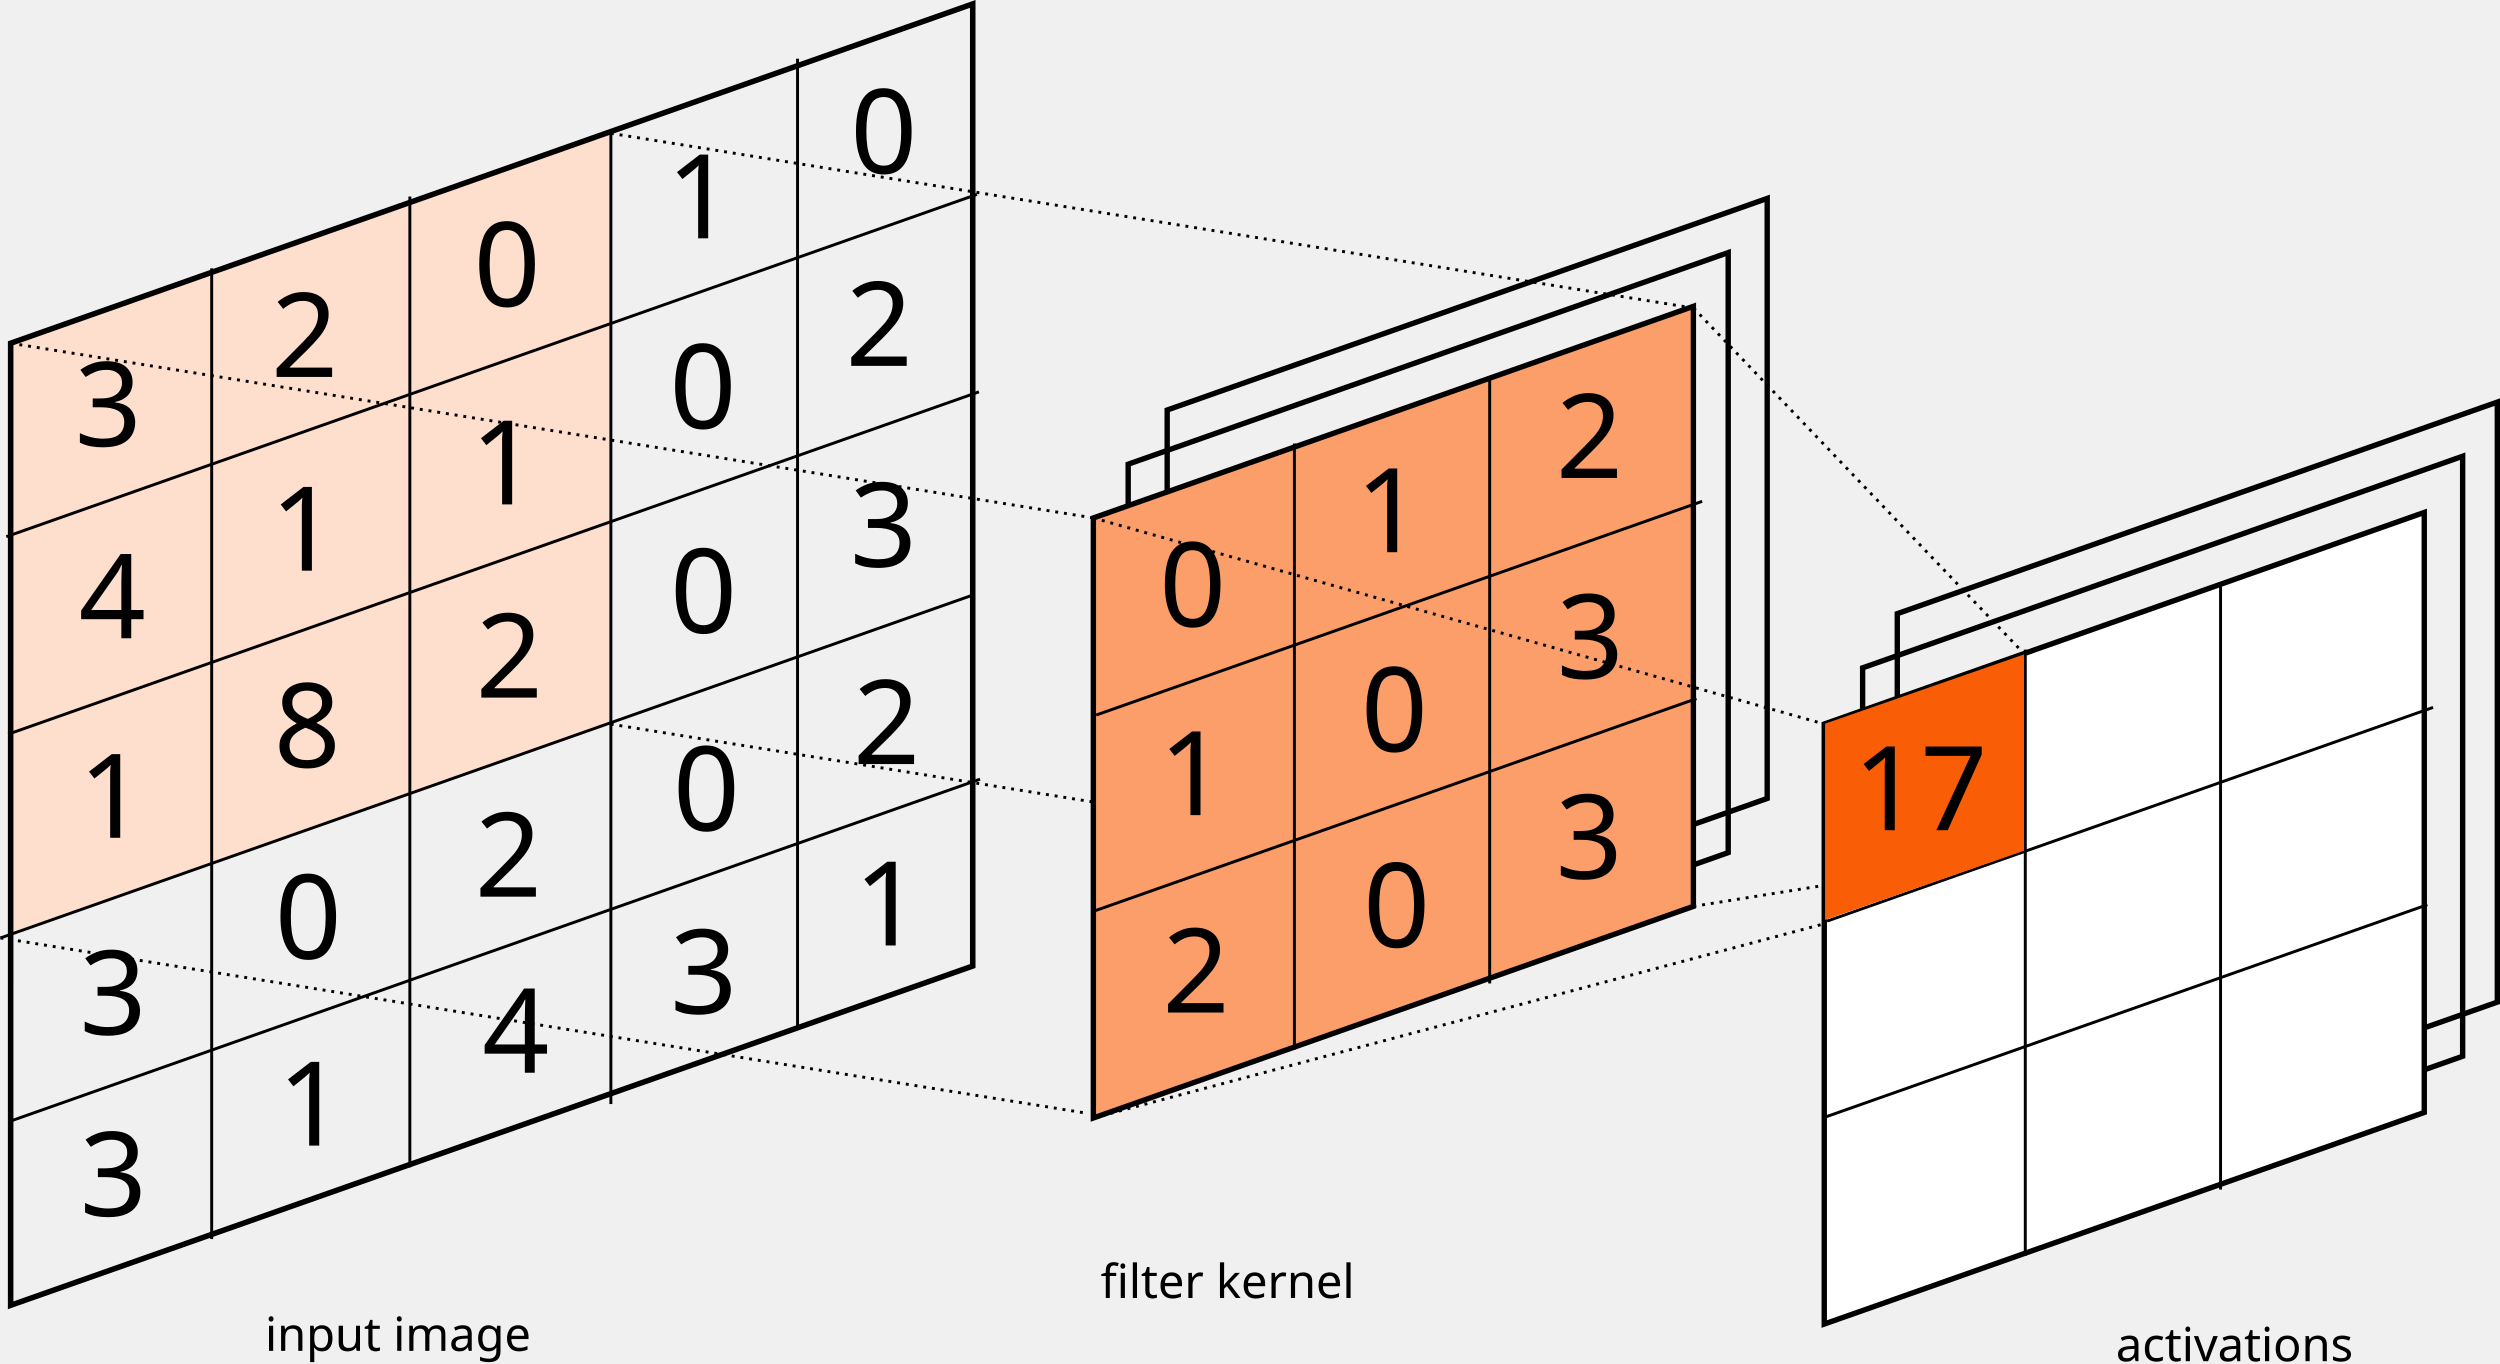
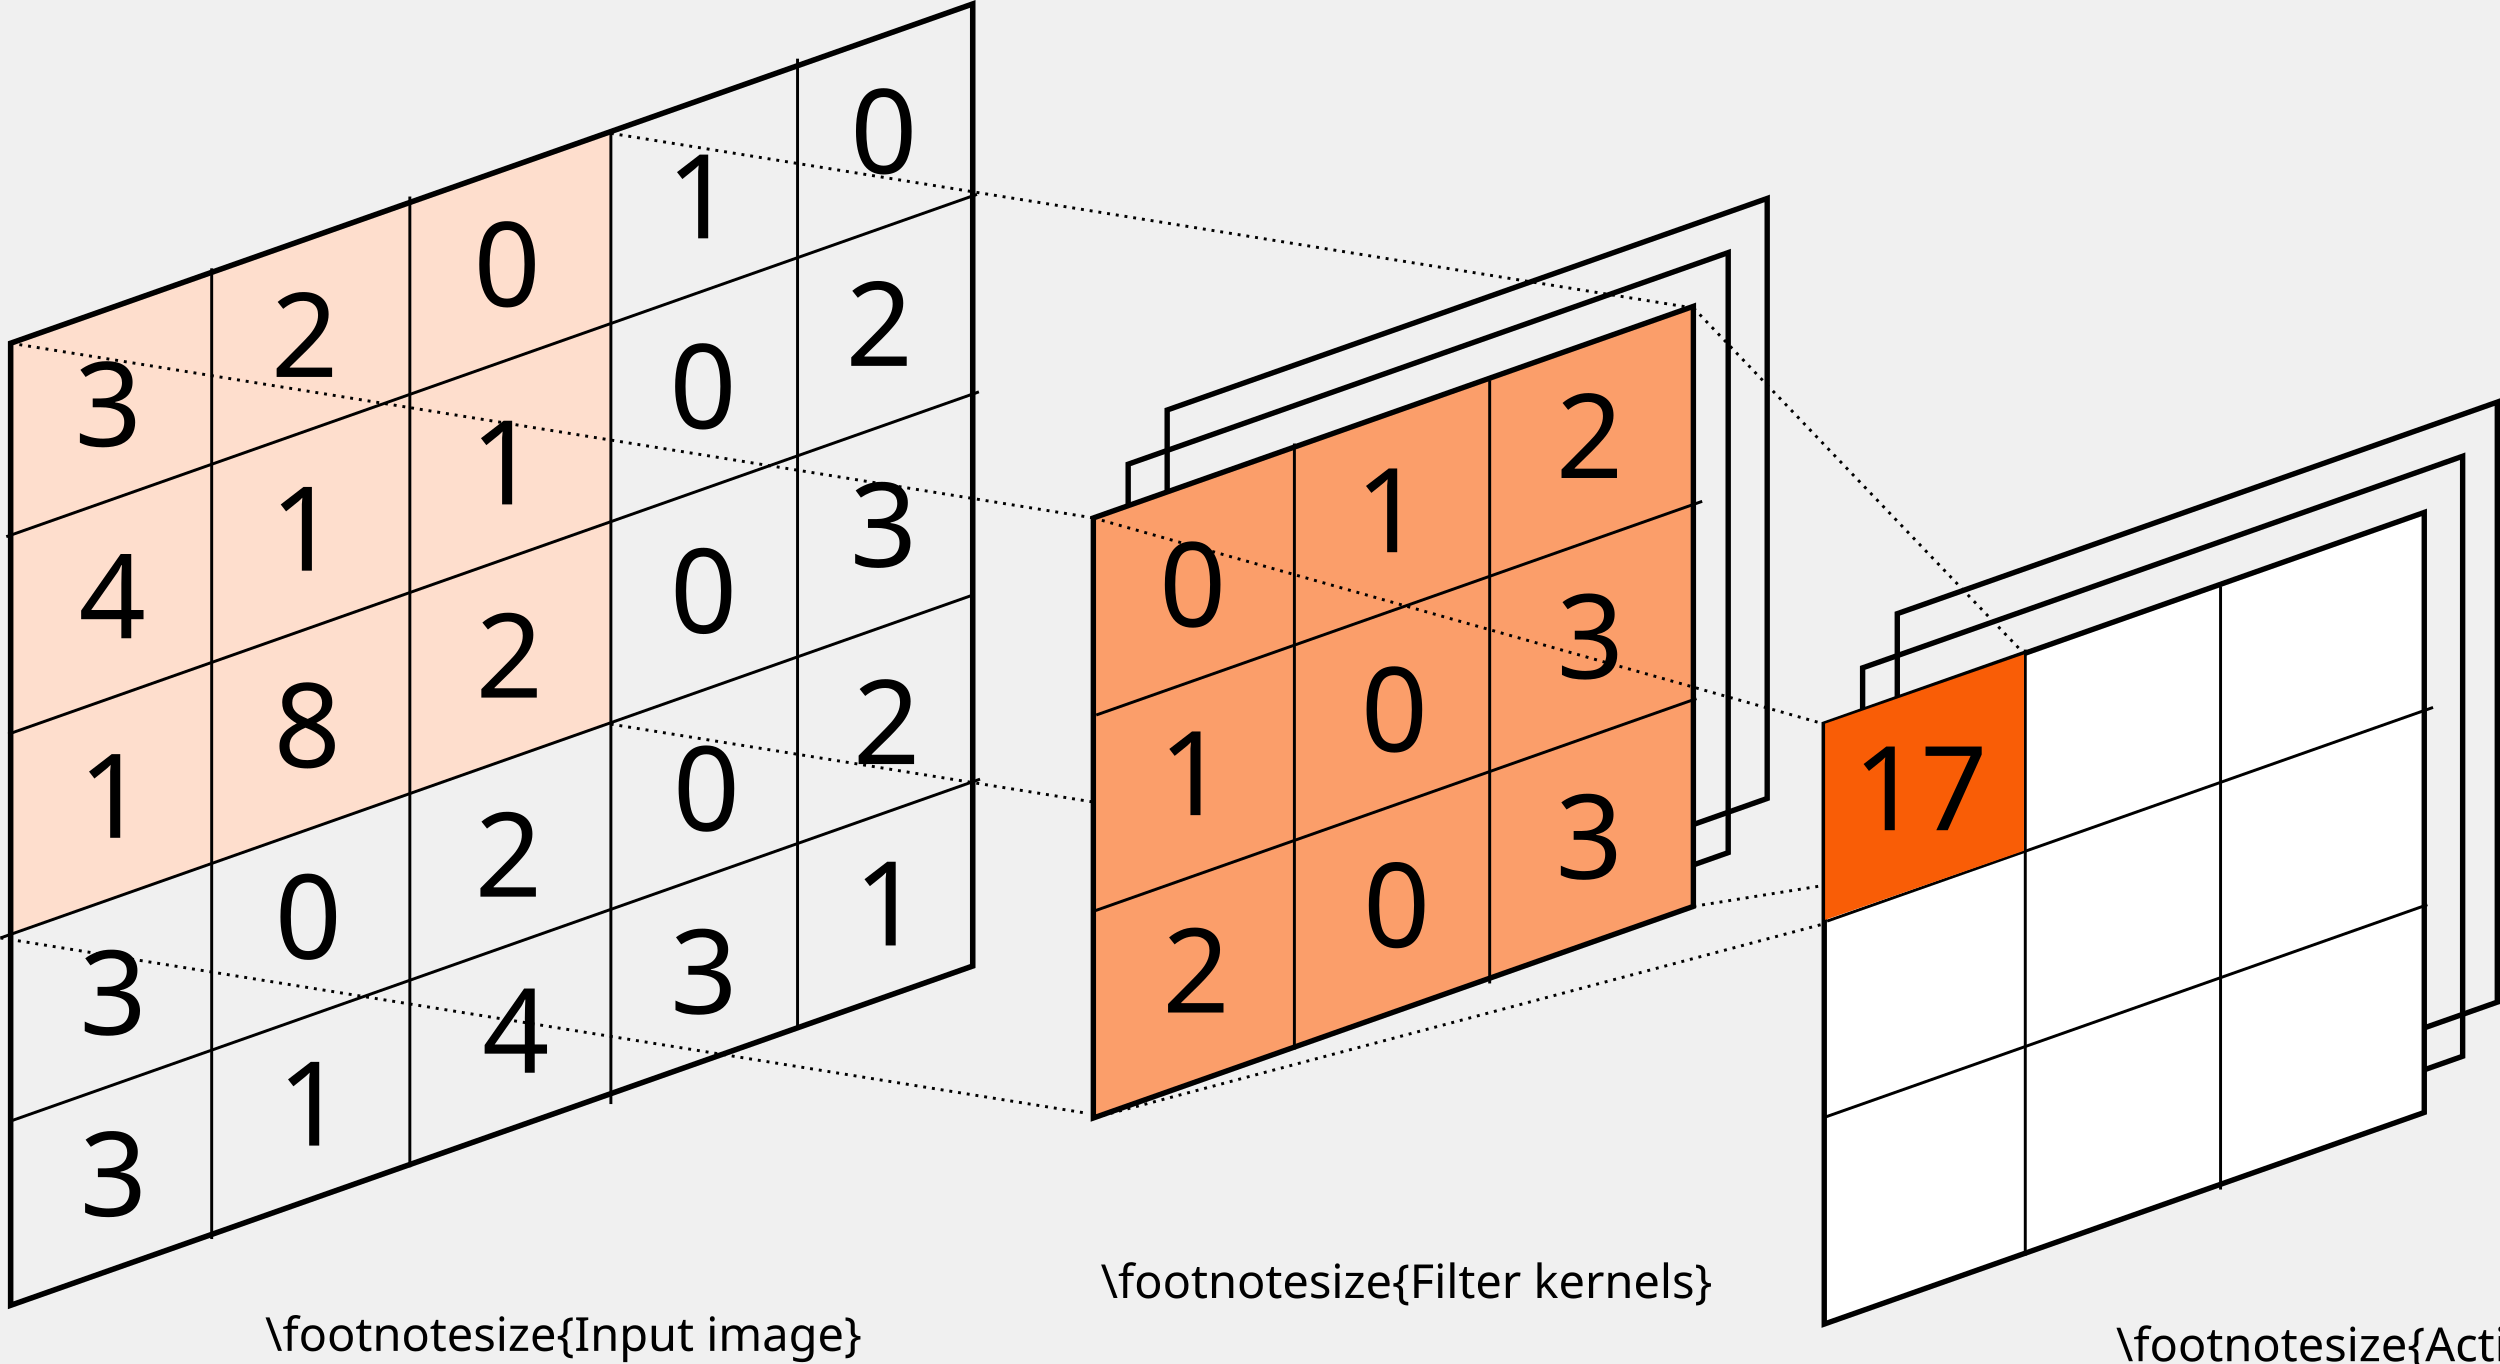
<svg xmlns="http://www.w3.org/2000/svg" width="225.402mm" height="122.937mm" viewBox="0 0 225.402 122.937" version="1.1" id="svg6439">
  <defs id="defs6433" />
  <g id="layer1" transform="translate(-31.40633,-44.16522)">
    <rect style="fill:none;fill-opacity:0;stroke:#000000;stroke-width:0.515;stroke-miterlimit:4;stroke-dasharray:none;stroke-dashoffset:0;stroke-opacity:1" id="rect6542-5-1-8-2" width="57.364" height="54.099" x="144.887" y="129.319" transform="matrix(0.9430753,-0.3325792,0,1,0,0)" />
    <rect style="fill:none;fill-opacity:0;stroke:#000000;stroke-width:0.515;stroke-miterlimit:4;stroke-dasharray:none;stroke-dashoffset:0;stroke-opacity:1" id="rect6542-5-1-8" width="57.364" height="54.099" x="141.159" y="132.963" transform="matrix(0.9430753,-0.3325792,0,1,0,0)" />
    <rect style="fill:none;fill-opacity:0;stroke:#000000;stroke-width:0.515;stroke-miterlimit:4;stroke-dasharray:none;stroke-dashoffset:0;stroke-opacity:1" id="rect6542-5-1-6" width="57.364" height="54.099" x="214.688" y="170.895" transform="matrix(0.9430753,-0.3325792,0,1,0,0)" />
    <rect style="fill:none;fill-opacity:0;stroke:#000000;stroke-width:0.515;stroke-miterlimit:4;stroke-dasharray:none;stroke-dashoffset:0;stroke-opacity:1" id="rect6542-5-1" width="57.364" height="54.099" x="211.374" y="174.676" transform="matrix(0.9430753,-0.3325792,0,1,0,0)" />
    <path style="fill:none;stroke:#000000;stroke-width:0.265;stroke-linecap:butt;stroke-linejoin:miter;stroke-miterlimit:4;stroke-dasharray:0.265, 0.53;stroke-dashoffset:0;stroke-opacity:1" d="m 184.083,125.883 29.806,-4.781" id="path7213" />
    <rect style="fill:#fedecd;fill-opacity:1;stroke:none;stroke-width:0.511;stroke-miterlimit:4;stroke-dasharray:none;stroke-dashoffset:0;stroke-opacity:1" id="rect6542-3" width="57.286" height="53.424" x="34.273" y="86.142" transform="matrix(0.9443722,-0.3288785,0,1,0,0)" />
    <path id="rect6459" style="fill:none;fill-opacity:0;stroke:#000000;stroke-width:0.5;stroke-miterlimit:4;stroke-dasharray:none;stroke-dashoffset:0;stroke-opacity:1" d="M 32.367,75.109 119.109,44.518 v 86.743 l -86.743,30.59 z" />
    <path style="fill:none;stroke:#000000;stroke-width:0.265px;stroke-linecap:butt;stroke-linejoin:miter;stroke-opacity:1" d="M 50.492,68.358 V 155.878" id="path6470" />
    <path style="fill:none;stroke:#000000;stroke-width:0.265px;stroke-linecap:butt;stroke-linejoin:miter;stroke-opacity:1" d="M 68.358,61.885 V 149.404" id="path6470-2" />
    <path style="fill:none;stroke:#000000;stroke-width:0.265px;stroke-linecap:butt;stroke-linejoin:miter;stroke-opacity:1" d="M 86.484,56.188 V 143.708" id="path6470-24" />
    <path style="fill:none;stroke:#000000;stroke-width:0.265px;stroke-linecap:butt;stroke-linejoin:miter;stroke-opacity:1" d="M 103.314,49.456 V 136.976" id="path6470-9" />
    <path style="fill:none;stroke:#000000;stroke-width:0.265px;stroke-linecap:butt;stroke-linejoin:miter;stroke-opacity:1" d="M 119.492,61.689 31.973,92.553" id="path6470-6" />
    <path style="fill:none;stroke:#000000;stroke-width:0.265px;stroke-linecap:butt;stroke-linejoin:miter;stroke-opacity:1" d="M 119.665,79.494 32.146,110.358" id="path6470-2-0" />
    <path style="fill:none;stroke:#000000;stroke-width:0.265px;stroke-linecap:butt;stroke-linejoin:miter;stroke-opacity:1" d="M 118.97,97.865 31.45,128.729" id="path6470-24-9" />
    <path style="fill:none;stroke:#000000;stroke-width:0.265px;stroke-linecap:butt;stroke-linejoin:miter;stroke-opacity:1" d="M 119.767,114.414 32.247,145.278" id="path6470-9-2" />
    <text xml:space="preserve" style="font-style:normal;font-weight:normal;font-size:10.583px;line-height:1.25;font-family:sans-serif;fill:#000000;fill-opacity:1;stroke:none;stroke-width:0.265" x="38.141" y="84.389" id="text6643">
      <tspan id="tspan6641" x="38.141" y="84.389" style="stroke-width:0.265">3</tspan>
    </text>
    <text xml:space="preserve" style="font-style:normal;font-weight:normal;font-size:10.583px;line-height:1.25;font-family:sans-serif;fill:#000000;fill-opacity:1;stroke:none;stroke-width:0.265" x="55.848" y="78.154" id="text6643-2">
      <tspan id="tspan6641-6" x="55.848" y="78.154" style="stroke-width:0.265">2</tspan>
    </text>
    <text xml:space="preserve" style="font-style:normal;font-weight:normal;font-size:10.583px;line-height:1.25;font-family:sans-serif;fill:#000000;fill-opacity:1;stroke:none;stroke-width:0.265" x="74.1" y="71.778" id="text6643-4">
      <tspan id="tspan6641-0" x="74.1" y="71.778" style="stroke-width:0.265">0</tspan>
    </text>
    <text xml:space="preserve" style="font-style:normal;font-weight:normal;font-size:10.583px;line-height:1.25;font-family:sans-serif;fill:#000000;fill-opacity:1;stroke:none;stroke-width:0.265" x="91.506" y="65.655" id="text6643-0">
      <tspan id="tspan6641-08" x="91.506" y="65.655" style="stroke-width:0.265">1</tspan>
    </text>
    <text xml:space="preserve" style="font-style:normal;font-weight:normal;font-size:10.583px;line-height:1.25;font-family:sans-serif;fill:#000000;fill-opacity:1;stroke:none;stroke-width:0.265" x="108.066" y="59.791" id="text6643-1">
      <tspan id="tspan6641-7" x="108.066" y="59.791" style="stroke-width:0.265">0</tspan>
    </text>
    <text xml:space="preserve" style="font-style:normal;font-weight:normal;font-size:10.583px;line-height:1.25;font-family:sans-serif;fill:#000000;fill-opacity:1;stroke:none;stroke-width:0.265" x="107.657" y="77.152" id="text6643-6">
      <tspan id="tspan6641-71" x="107.657" y="77.152" style="stroke-width:0.265">2</tspan>
    </text>
    <text xml:space="preserve" style="font-style:normal;font-weight:normal;font-size:10.583px;line-height:1.25;font-family:sans-serif;fill:#000000;fill-opacity:1;stroke:none;stroke-width:0.265" x="91.762" y="82.782" id="text6643-48">
      <tspan id="tspan6641-1" x="91.762" y="82.782" style="stroke-width:0.265">0</tspan>
    </text>
    <text xml:space="preserve" style="font-style:normal;font-weight:normal;font-size:10.583px;line-height:1.25;font-family:sans-serif;fill:#000000;fill-opacity:1;stroke:none;stroke-width:0.265" x="73.833" y="89.645" id="text6643-8">
      <tspan id="tspan6641-5" x="73.833" y="89.645" style="stroke-width:0.265">1</tspan>
    </text>
    <text xml:space="preserve" style="font-style:normal;font-weight:normal;font-size:10.583px;line-height:1.25;font-family:sans-serif;fill:#000000;fill-opacity:1;stroke:none;stroke-width:0.265" x="55.778" y="95.619" id="text6643-3">
      <tspan id="tspan6641-19" x="55.778" y="95.619" style="stroke-width:0.265">1</tspan>
    </text>
    <text xml:space="preserve" style="font-style:normal;font-weight:normal;font-size:10.583px;line-height:1.25;font-family:sans-serif;fill:#000000;fill-opacity:1;stroke:none;stroke-width:0.265" x="38.504" y="101.71" id="text6643-39">
      <tspan id="tspan6641-10" x="38.504" y="101.71" style="stroke-width:0.265">4</tspan>
    </text>
    <text xml:space="preserve" style="font-style:normal;font-weight:normal;font-size:10.583px;line-height:1.25;font-family:sans-serif;fill:#000000;fill-opacity:1;stroke:none;stroke-width:0.265" x="38.498" y="119.703" id="text6643-49">
      <tspan id="tspan6641-00" x="38.498" y="119.703" style="stroke-width:0.265">1</tspan>
    </text>
    <text xml:space="preserve" style="font-style:normal;font-weight:normal;font-size:10.583px;line-height:1.25;font-family:sans-serif;fill:#000000;fill-opacity:1;stroke:none;stroke-width:0.265" x="56.085" y="113.342" id="text6643-03">
      <tspan id="tspan6641-2" x="56.085" y="113.342" style="stroke-width:0.265">8</tspan>
    </text>
    <text xml:space="preserve" style="font-style:normal;font-weight:normal;font-size:10.583px;line-height:1.25;font-family:sans-serif;fill:#000000;fill-opacity:1;stroke:none;stroke-width:0.265" x="74.305" y="107.064" id="text6643-82">
      <tspan id="tspan6641-4" x="74.305" y="107.064" style="stroke-width:0.265">2</tspan>
    </text>
    <text xml:space="preserve" style="font-style:normal;font-weight:normal;font-size:10.583px;line-height:1.25;font-family:sans-serif;fill:#000000;fill-opacity:1;stroke:none;stroke-width:0.265" x="91.818" y="101.224" id="text6643-83">
      <tspan id="tspan6641-50" x="91.818" y="101.224" style="stroke-width:0.265">0</tspan>
    </text>
    <text xml:space="preserve" style="font-style:normal;font-weight:normal;font-size:10.583px;line-height:1.25;font-family:sans-serif;fill:#000000;fill-opacity:1;stroke:none;stroke-width:0.265" x="108.038" y="95.261" id="text6643-06">
      <tspan id="tspan6641-70" x="108.038" y="95.261" style="stroke-width:0.265">3</tspan>
    </text>
    <text xml:space="preserve" style="font-style:normal;font-weight:normal;font-size:10.583px;line-height:1.25;font-family:sans-serif;fill:#000000;fill-opacity:1;stroke:none;stroke-width:0.265" x="108.319" y="113.055" id="text6643-7">
      <tspan id="tspan6641-3" x="108.319" y="113.055" style="stroke-width:0.265">2</tspan>
    </text>
    <text xml:space="preserve" style="font-style:normal;font-weight:normal;font-size:10.583px;line-height:1.25;font-family:sans-serif;fill:#000000;fill-opacity:1;stroke:none;stroke-width:0.265" x="92.076" y="119.048" id="text6643-32">
      <tspan id="tspan6641-14" x="92.076" y="119.048" style="stroke-width:0.265">0</tspan>
    </text>
    <text xml:space="preserve" style="font-style:normal;font-weight:normal;font-size:10.583px;line-height:1.25;font-family:sans-serif;fill:#000000;fill-opacity:1;stroke:none;stroke-width:0.265" x="74.223" y="125.013" id="text6643-00">
      <tspan id="tspan6641-8" x="74.223" y="125.013" style="stroke-width:0.265">2</tspan>
    </text>
    <text xml:space="preserve" style="font-style:normal;font-weight:normal;font-size:10.583px;line-height:1.25;font-family:sans-serif;fill:#000000;fill-opacity:1;stroke:none;stroke-width:0.265" x="56.175" y="130.603" id="text6643-73">
      <tspan id="tspan6641-84" x="56.175" y="130.603" style="stroke-width:0.265">0</tspan>
    </text>
    <text xml:space="preserve" style="font-style:normal;font-weight:normal;font-size:10.583px;line-height:1.25;font-family:sans-serif;fill:#000000;fill-opacity:1;stroke:none;stroke-width:0.265" x="38.578" y="137.443" id="text6643-5">
      <tspan id="tspan6641-29" x="38.578" y="137.443" style="stroke-width:0.265">3</tspan>
    </text>
    <text xml:space="preserve" style="font-style:normal;font-weight:normal;font-size:10.583px;line-height:1.25;font-family:sans-serif;fill:#000000;fill-opacity:1;stroke:none;stroke-width:0.265" x="38.609" y="153.797" id="text6643-09">
      <tspan id="tspan6641-80" x="38.609" y="153.797" style="stroke-width:0.265">3</tspan>
    </text>
    <text xml:space="preserve" style="font-style:normal;font-weight:normal;font-size:10.583px;line-height:1.25;font-family:sans-serif;fill:#000000;fill-opacity:1;stroke:none;stroke-width:0.265" x="56.439" y="147.453" id="text6643-53">
      <tspan id="tspan6641-55" x="56.439" y="147.453" style="stroke-width:0.265">1</tspan>
    </text>
    <text xml:space="preserve" style="font-style:normal;font-weight:normal;font-size:10.583px;line-height:1.25;font-family:sans-serif;fill:#000000;fill-opacity:1;stroke:none;stroke-width:0.265" x="74.881" y="140.882" id="text6643-45">
      <tspan id="tspan6641-11" x="74.881" y="140.882" style="stroke-width:0.265">4</tspan>
    </text>
    <text xml:space="preserve" style="font-style:normal;font-weight:normal;font-size:10.583px;line-height:1.25;font-family:sans-serif;fill:#000000;fill-opacity:1;stroke:none;stroke-width:0.265" x="91.84" y="135.546" id="text6643-61">
      <tspan id="tspan6641-9" x="91.84" y="135.546" style="stroke-width:0.265">3</tspan>
    </text>
    <text xml:space="preserve" style="font-style:normal;font-weight:normal;font-size:10.583px;line-height:1.25;font-family:sans-serif;fill:#000000;fill-opacity:1;stroke:none;stroke-width:0.265" x="108.413" y="129.406" id="text6643-34">
      <tspan id="tspan6641-79" x="108.413" y="129.406" style="stroke-width:0.265">1</tspan>
    </text>
    <path style="fill:none;stroke:#000000;stroke-width:0.265;stroke-linecap:butt;stroke-linejoin:miter;stroke-miterlimit:4;stroke-dasharray:0.265, 0.53;stroke-dashoffset:0;stroke-opacity:1" d="m 86.466,109.454 97.618,15.754" id="path7161-3" />
    <rect style="fill:#fb9e6a;fill-opacity:1;stroke:#000000;stroke-width:0.515;stroke-miterlimit:4;stroke-dasharray:none;stroke-dashoffset:0;stroke-opacity:1" id="rect6542" width="57.364" height="54.099" x="137.83" y="136.702" transform="matrix(0.9430753,-0.3325792,0,1,0,0)" />
    <path style="fill:none;stroke:#000000;stroke-width:0.265px;stroke-linecap:butt;stroke-linejoin:miter;stroke-opacity:1" d="M 148.11,84.153 V 138.788" id="path6555" />
    <path style="fill:none;stroke:#000000;stroke-width:0.265px;stroke-linecap:butt;stroke-linejoin:miter;stroke-opacity:1" d="M 165.717,78.457 V 132.833" id="path6557" />
    <path style="fill:none;stroke:#000000;stroke-width:0.265px;stroke-linecap:butt;stroke-linejoin:miter;stroke-opacity:1" d="M 184.876,89.364 130.241,108.631" id="path6555-1" />
    <path style="fill:none;stroke:#000000;stroke-width:0.265px;stroke-linecap:butt;stroke-linejoin:miter;stroke-opacity:1" d="m 184.363,107.152 -54.376,19.176" id="path6557-5" />
    <rect style="fill:#ffffff;fill-opacity:1;stroke:#000000;stroke-width:0.515;stroke-miterlimit:4;stroke-dasharray:none;stroke-dashoffset:0;stroke-opacity:1" id="rect6542-5" width="57.364" height="54.099" x="207.705" y="178.522" transform="matrix(0.9430753,-0.3325792,0,1,0,0)" />
    <path style="fill:none;stroke:#000000;stroke-width:0.265px;stroke-linecap:butt;stroke-linejoin:miter;stroke-opacity:1" d="m 214.007,102.735 v 54.635" id="path6555-3" />
    <path style="fill:none;stroke:#000000;stroke-width:0.265px;stroke-linecap:butt;stroke-linejoin:miter;stroke-opacity:1" d="M 231.614,97.039 V 151.415" id="path6557-7" />
    <path style="fill:none;stroke:#000000;stroke-width:0.265px;stroke-linecap:butt;stroke-linejoin:miter;stroke-opacity:1" d="m 250.772,107.945 -54.635,19.267" id="path6555-1-9" />
    <rect style="fill:#f95d06;fill-opacity:1;stroke:none;stroke-width:0.509;stroke-miterlimit:4;stroke-dasharray:none;stroke-dashoffset:0;stroke-opacity:1" id="rect6639" width="18.988" height="17.697" x="207.484" y="177.604" transform="matrix(0.9444432,-0.3286747,0,1,0,0)" />
    <path style="fill:none;stroke:#000000;stroke-width:0.265px;stroke-linecap:butt;stroke-linejoin:miter;stroke-opacity:1" d="m 250.26,125.734 -54.376,19.176" id="path6557-5-6" />
    <text xml:space="preserve" style="font-style:normal;font-weight:normal;font-size:10.583px;line-height:1.25;font-family:sans-serif;fill:#000000;fill-opacity:1;stroke:none;stroke-width:0.265" x="135.913" y="100.648" id="text6643-80">
      <tspan id="tspan6641-75" x="135.913" y="100.648" style="stroke-width:0.265">0</tspan>
    </text>
    <text xml:space="preserve" style="font-style:normal;font-weight:normal;font-size:10.583px;line-height:1.25;font-family:sans-serif;fill:#000000;fill-opacity:1;stroke:none;stroke-width:0.265" x="153.628" y="93.95" id="text6643-84">
      <tspan id="tspan6641-25" x="153.628" y="93.95" style="stroke-width:0.265">1</tspan>
    </text>
    <text xml:space="preserve" style="font-style:normal;font-weight:normal;font-size:10.583px;line-height:1.25;font-family:sans-serif;fill:#000000;fill-opacity:1;stroke:none;stroke-width:0.265" x="171.695" y="87.262" id="text6643-07">
      <tspan id="tspan6641-07" x="171.695" y="87.262" style="stroke-width:0.265">2</tspan>
    </text>
    <text xml:space="preserve" style="font-style:normal;font-weight:normal;font-size:10.583px;line-height:1.25;font-family:sans-serif;fill:#000000;fill-opacity:1;stroke:none;stroke-width:0.265" x="171.764" y="105.329" id="text6643-68">
      <tspan id="tspan6641-23" x="171.764" y="105.329" style="stroke-width:0.265">3</tspan>
    </text>
    <text xml:space="preserve" style="font-style:normal;font-weight:normal;font-size:10.583px;line-height:1.25;font-family:sans-serif;fill:#000000;fill-opacity:1;stroke:none;stroke-width:0.265" x="154.101" y="111.913" id="text6643-9">
      <tspan id="tspan6641-03" x="154.101" y="111.913" style="stroke-width:0.265">0</tspan>
    </text>
    <text xml:space="preserve" style="font-style:normal;font-weight:normal;font-size:10.583px;line-height:1.25;font-family:sans-serif;fill:#000000;fill-opacity:1;stroke:none;stroke-width:0.265" x="135.894" y="117.66" id="text6643-831">
      <tspan id="tspan6641-008" x="135.894" y="117.66" style="stroke-width:0.265">1</tspan>
    </text>
    <text xml:space="preserve" style="font-style:normal;font-weight:normal;font-size:10.583px;line-height:1.25;font-family:sans-serif;fill:#000000;fill-opacity:1;stroke:none;stroke-width:0.265" x="136.218" y="135.453" id="text6643-04">
      <tspan id="tspan6641-76" x="136.218" y="135.453" style="stroke-width:0.265">2</tspan>
    </text>
    <text xml:space="preserve" style="font-style:normal;font-weight:normal;font-size:10.583px;line-height:1.25;font-family:sans-serif;fill:#000000;fill-opacity:1;stroke:none;stroke-width:0.265" x="154.305" y="129.555" id="text6643-16">
      <tspan id="tspan6641-149" x="154.305" y="129.555" style="stroke-width:0.265">0</tspan>
    </text>
    <text xml:space="preserve" style="font-style:normal;font-weight:normal;font-size:10.583px;line-height:1.25;font-family:sans-serif;fill:#000000;fill-opacity:1;stroke:none;stroke-width:0.265" x="171.666" y="123.384" id="text6643-64">
      <tspan id="tspan6641-28" x="171.666" y="123.384" style="stroke-width:0.265">3</tspan>
    </text>
    <text xml:space="preserve" style="font-style:normal;font-weight:normal;font-size:10.583px;line-height:1.25;font-family:sans-serif;fill:#000000;fill-opacity:1;stroke:none;stroke-width:0.265" x="198.491" y="119.02" id="text6643-44">
      <tspan id="tspan6641-98" x="198.491" y="119.02" style="stroke-width:0.265">17</tspan>
    </text>
    <path style="fill:none;stroke:#000000;stroke-width:0.265;stroke-linecap:butt;stroke-linejoin:miter;stroke-miterlimit:4;stroke-dasharray:0.265, 0.53;stroke-dashoffset:0;stroke-opacity:1" d="m 32.367,75.109 97.618,15.754" id="path7161" />
    <path style="fill:none;stroke:#000000;stroke-width:0.265;stroke-linecap:butt;stroke-linejoin:miter;stroke-miterlimit:4;stroke-dasharray:0.265, 0.53;stroke-dashoffset:0;stroke-opacity:1" d="m 86.484,56.188 97.618,15.754" id="path7161-1" />
    <path style="fill:none;stroke:#000000;stroke-width:0.265;stroke-linecap:butt;stroke-linejoin:miter;stroke-miterlimit:4;stroke-dasharray:0.265, 0.53;stroke-dashoffset:0;stroke-opacity:1" d="m 31.45,128.729 97.618,15.754" id="path7161-0" />
    <path style="fill:none;stroke:#000000;stroke-width:0.265;stroke-linecap:butt;stroke-linejoin:miter;stroke-miterlimit:4;stroke-dasharray:0.265, 0.53;stroke-dashoffset:0;stroke-opacity:1" d="m 129.984,90.862 65.897,18.582" id="path7201" />
    <path style="fill:none;stroke:#000000;stroke-width:0.265;stroke-linecap:butt;stroke-linejoin:miter;stroke-miterlimit:4;stroke-dasharray:0.265, 0.53;stroke-dashoffset:0;stroke-opacity:1" d="m 129.984,144.961 65.897,-17.509" id="path7209" />
    <path style="fill:none;stroke:#000000;stroke-width:0.265;stroke-linecap:butt;stroke-linejoin:miter;stroke-miterlimit:4;stroke-dasharray:0.265, 0.53;stroke-dashoffset:0;stroke-opacity:1" d="m 184.101,71.942 29.788,31.151" id="path7211" />
    <text xml:space="preserve" style="font-style:normal;font-weight:normal;font-size:10.583px;line-height:1.25;font-family:sans-serif;fill:#000000;fill-opacity:1;stroke:none;stroke-width:0.265" x="55.301" y="165.961" id="text7217">
-       <tspan id="tspan7215" x="55.301" y="165.961" style="font-size:4.233px;stroke-width:0.265">input image</tspan>
+       <tspan id="tspan7215" x="55.301" y="165.961" style="font-size:4.233px;stroke-width:0.265">\footnotesize{Input image}</tspan>
    </text>
    <text xml:space="preserve" style="font-style:normal;font-weight:normal;font-size:10.583px;line-height:1.25;font-family:sans-serif;fill:#000000;fill-opacity:1;stroke:none;stroke-width:0.265" x="130.635" y="161.192" id="text7217-4">
-       <tspan id="tspan7215-5" x="130.635" y="161.192" style="font-size:4.233px;stroke-width:0.265">filter kernel</tspan>
+       <tspan id="tspan7215-5" x="130.635" y="161.192" style="font-size:4.233px;stroke-width:0.265">\footnotesize{Filter kernels}</tspan>
    </text>
    <text xml:space="preserve" style="font-style:normal;font-weight:normal;font-size:10.583px;line-height:1.25;font-family:sans-serif;fill:#000000;fill-opacity:1;stroke:none;stroke-width:0.265" x="222.179" y="166.888" id="text7217-42">
-       <tspan id="tspan7215-4" x="222.179" y="166.888" style="font-size:4.233px;stroke-width:0.265">activations</tspan>
+       <tspan id="tspan7215-4" x="222.179" y="166.888" style="font-size:4.233px;stroke-width:0.265">\footnotesize{Activations}</tspan>
    </text>
  </g>
</svg>
